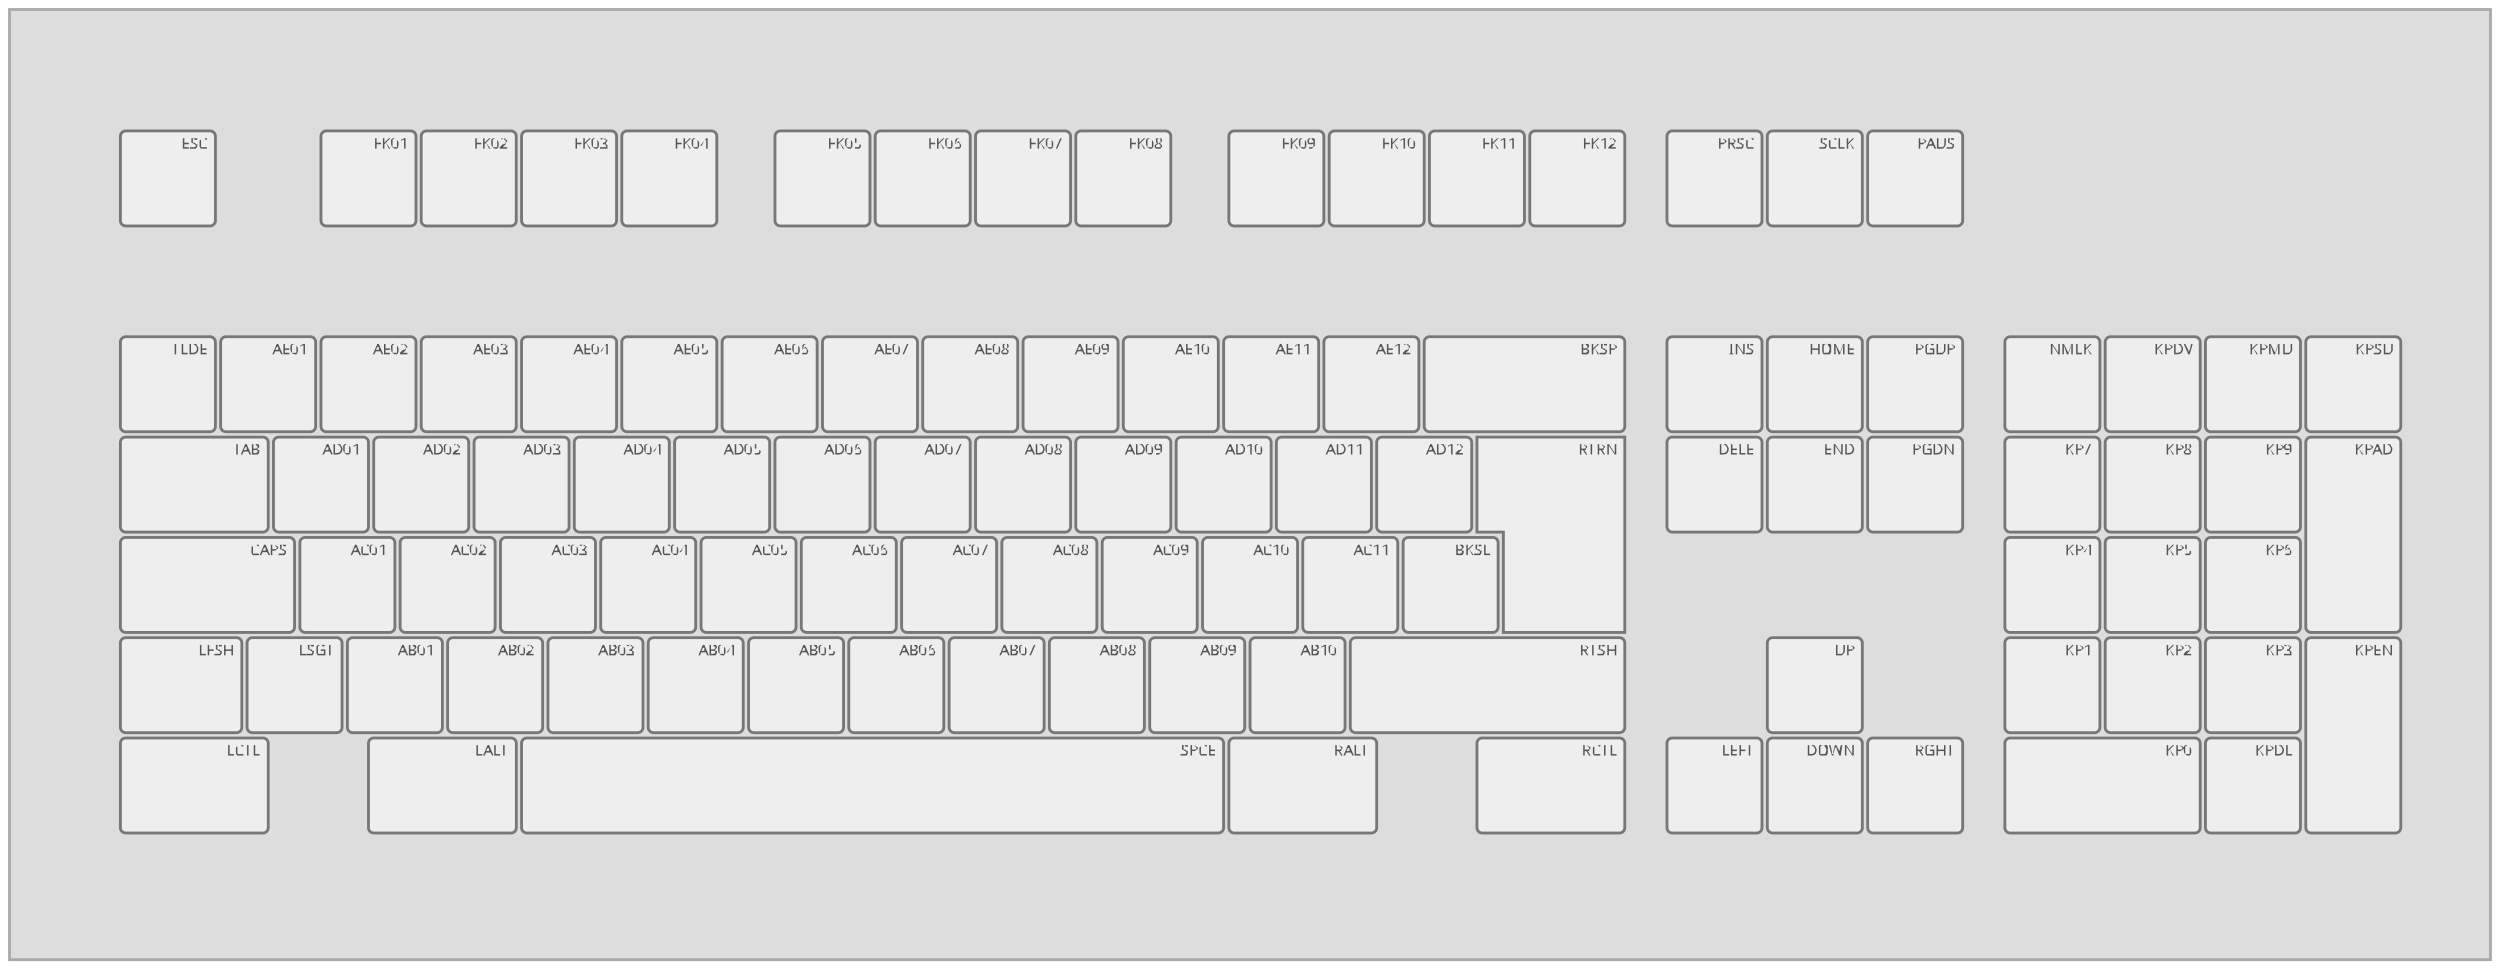
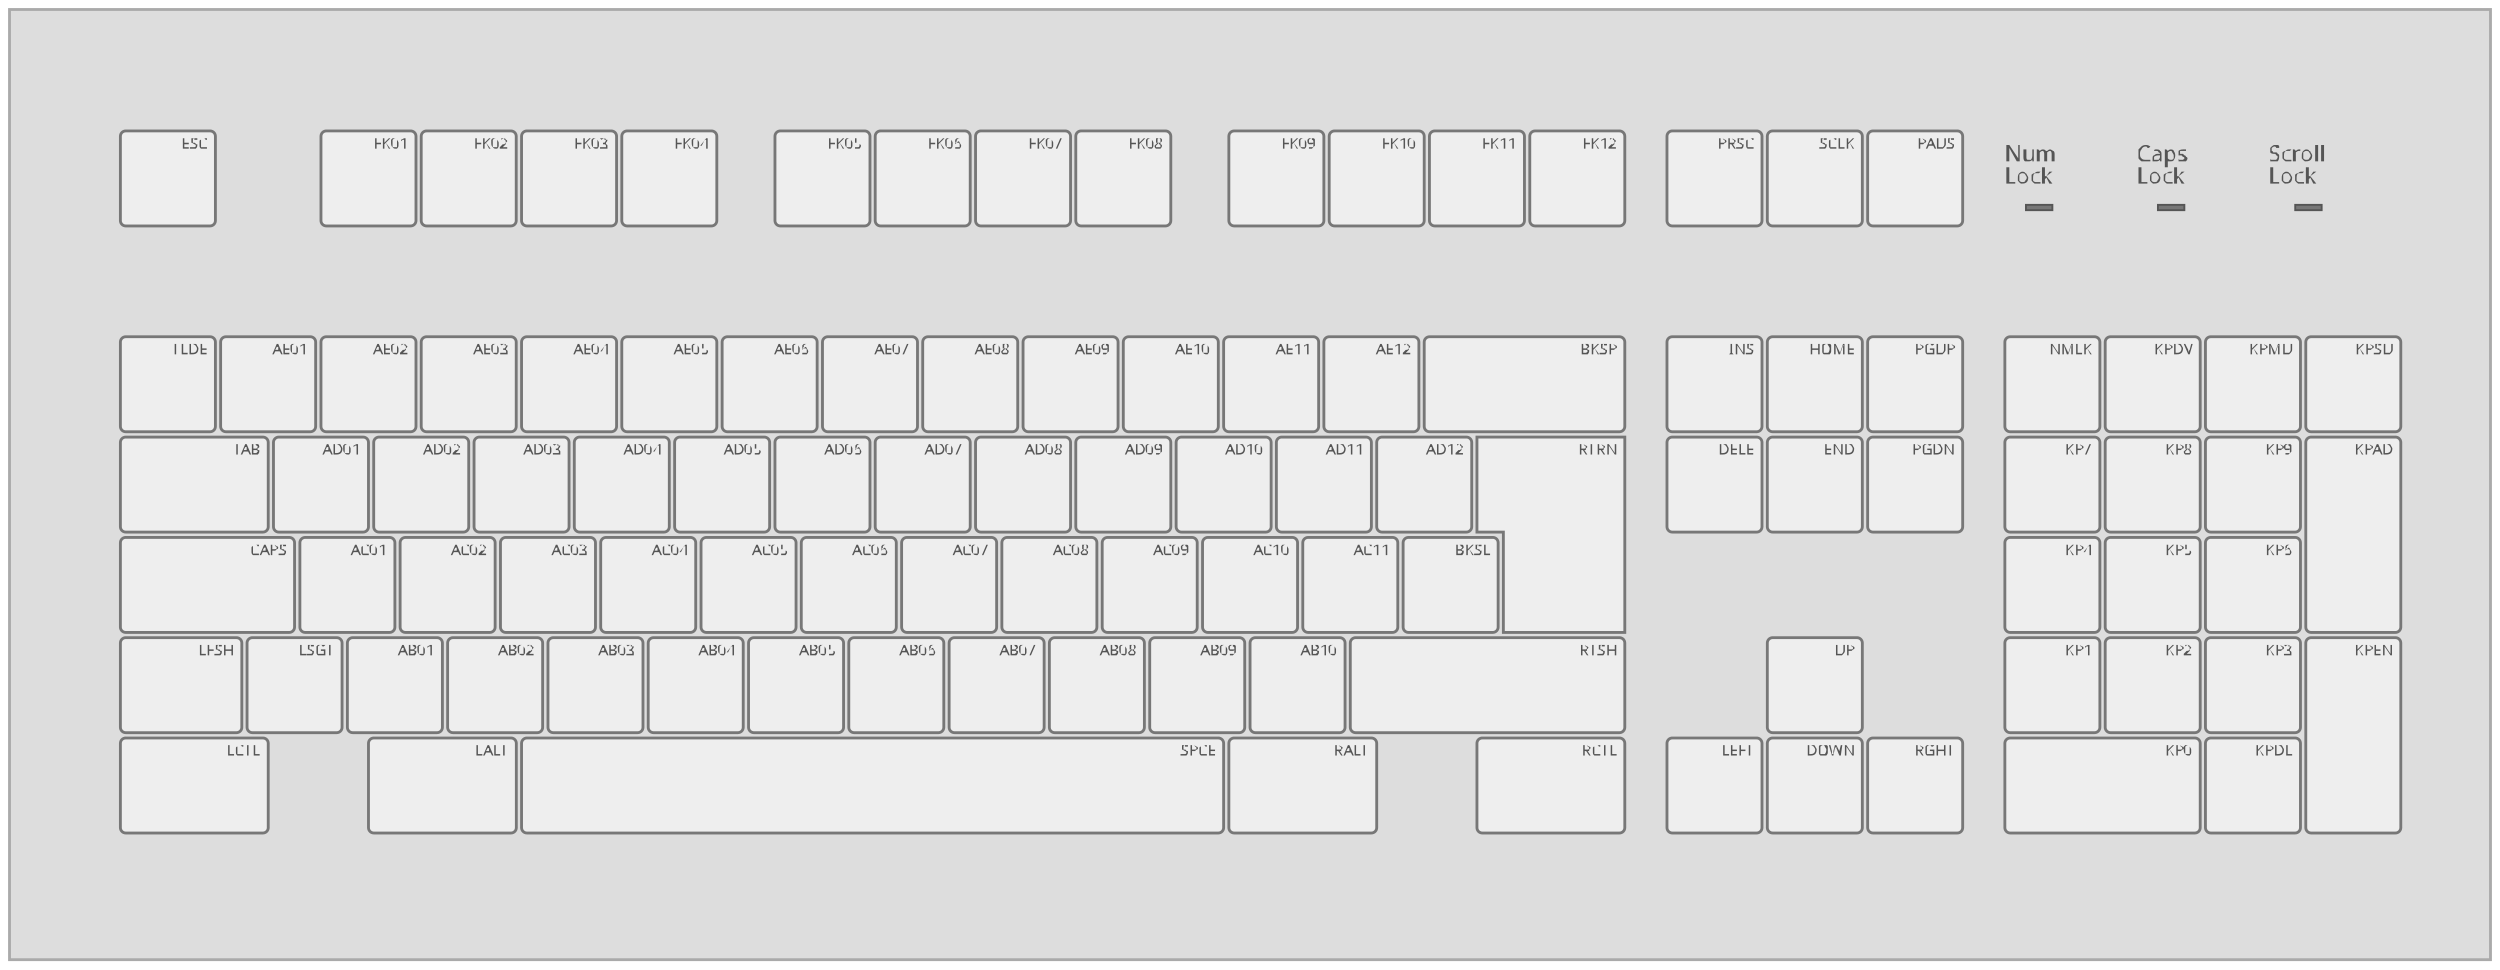
<svg xmlns="http://www.w3.org/2000/svg" width="1578.667" height="612" viewBox="-0.1 -0.1 26.311 10.2">
-   <style>.keyboard-frame { fill: var(--doodad-fill, #ddd); stroke: #aaa; stroke-width: 0.03; }.key { fill: var(--key-fill, #eee); stroke: #777; stroke-width: 0.03; }.key-id { fill: var(--key-id-fill, #555); font: 0.16px sans-serif; pointer-events: none; }</style>
+   <style>.keyboard-frame { fill: var(--doodad-fill, #ddd); stroke: #aaa; stroke-width: 0.03; }.key { fill: var(--key-fill, #eee); stroke: #777; stroke-width: 0.03; }.key-id { fill: var(--key-id-fill, #555); font: 0.16px sans-serif; pointer-events: none; }.indicator { fill: var(--indicator-off-fill, #777); stroke: #555; stroke-width: 0.02; }.label { fill: var(--label-fill, #555); font-family: sans-serif; pointer-events: none; }</style>
  <g id="keyboard-geometry">
    <g id="keyboard-decorations">
      <rect class="keyboard-frame" x="0" y="0" width="26.111" height="10" />
+       <rect class="indicator" id="indicator-Num-Lock" x="21.222" y="2.056" width="0.278" height="0.056" style="--indicator-off-fill: #1e4d2b" />
+       <rect class="indicator" id="indicator-Caps-Lock" x="22.611" y="2.056" width="0.278" height="0.056" style="--indicator-off-fill: #1e4d2b" />
+       <rect class="indicator" id="indicator-Scroll-Lock" x="24.056" y="2.056" width="0.278" height="0.056" style="--indicator-off-fill: #1e4d2b" />
+       <text class="label" id="label-NumLockLabel" x="21" y="1.506" text-anchor="start" dominant-baseline="central" font-size="0.233" style="--label-fill: #333">
+         <tspan x="21" dy="0">Num</tspan>
+         <tspan x="21" dy="0.233">Lock</tspan>
+       </text>
+       <text class="label" id="label-CapsLockLabel" x="22.389" y="1.506" text-anchor="start" dominant-baseline="central" font-size="0.233" style="--label-fill: #333">
+         <tspan x="22.389" dy="0">Caps</tspan>
+         <tspan x="22.389" dy="0.233">Lock</tspan>
+       </text>
+       <text class="label" id="label-ScrollLockLabel" x="23.778" y="1.506" text-anchor="start" dominant-baseline="central" font-size="0.233" style="--label-fill: #333">
+         <tspan x="23.778" dy="0">Scroll</tspan>
+         <tspan x="23.778" dy="0.233">Lock</tspan>
+       </text>
    </g>
    <g id="keys">
      <g id="key-ESC" data-key-id="ESC" data-kbd-keycode="1">
        <rect class="key" x="1.167" y="1.278" width="1" height="1" rx="0.056" ry="0.056" style="--key-fill: #555" />
      </g>
      <g id="key-FK01" data-key-id="FK01" data-kbd-keycode="59">
        <rect class="key" x="3.278" y="1.278" width="1" height="1" rx="0.056" ry="0.056" />
      </g>
      <g id="key-FK02" data-key-id="FK02" data-kbd-keycode="60">
        <rect class="key" x="4.333" y="1.278" width="1" height="1" rx="0.056" ry="0.056" />
      </g>
      <g id="key-FK03" data-key-id="FK03" data-kbd-keycode="61">
        <rect class="key" x="5.389" y="1.278" width="1" height="1" rx="0.056" ry="0.056" />
      </g>
      <g id="key-FK04" data-key-id="FK04" data-kbd-keycode="62">
        <rect class="key" x="6.444" y="1.278" width="1" height="1" rx="0.056" ry="0.056" />
      </g>
      <g id="key-FK05" data-key-id="FK05" data-kbd-keycode="63">
        <rect class="key" x="8.056" y="1.278" width="1" height="1" rx="0.056" ry="0.056" />
      </g>
      <g id="key-FK06" data-key-id="FK06" data-kbd-keycode="64">
        <rect class="key" x="9.111" y="1.278" width="1" height="1" rx="0.056" ry="0.056" />
      </g>
      <g id="key-FK07" data-key-id="FK07" data-kbd-keycode="65">
        <rect class="key" x="10.167" y="1.278" width="1" height="1" rx="0.056" ry="0.056" />
      </g>
      <g id="key-FK08" data-key-id="FK08" data-kbd-keycode="66">
        <rect class="key" x="11.222" y="1.278" width="1" height="1" rx="0.056" ry="0.056" />
      </g>
      <g id="key-FK09" data-key-id="FK09" data-kbd-keycode="67">
        <rect class="key" x="12.833" y="1.278" width="1" height="1" rx="0.056" ry="0.056" />
      </g>
      <g id="key-FK10" data-key-id="FK10" data-kbd-keycode="68">
        <rect class="key" x="13.889" y="1.278" width="1" height="1" rx="0.056" ry="0.056" />
      </g>
      <g id="key-FK11" data-key-id="FK11" data-kbd-keycode="87">
        <rect class="key" x="14.944" y="1.278" width="1" height="1" rx="0.056" ry="0.056" />
      </g>
      <g id="key-FK12" data-key-id="FK12" data-kbd-keycode="88">
        <rect class="key" x="16" y="1.278" width="1" height="1" rx="0.056" ry="0.056" />
      </g>
      <g id="key-PRSC" data-key-id="PRSC" data-kbd-keycode="99">
        <rect class="key" x="17.444" y="1.278" width="1" height="1" rx="0.056" ry="0.056" />
      </g>
      <g id="key-SCLK" data-key-id="SCLK" data-kbd-keycode="70">
        <rect class="key" x="18.5" y="1.278" width="1" height="1" rx="0.056" ry="0.056" />
      </g>
      <g id="key-PAUS" data-key-id="PAUS" data-kbd-keycode="119">
        <rect class="key" x="19.556" y="1.278" width="1" height="1" rx="0.056" ry="0.056" />
      </g>
      <g id="key-TLDE" data-key-id="TLDE" data-kbd-keycode="41">
        <rect class="key" x="1.167" y="3.444" width="1" height="1" rx="0.056" ry="0.056" />
      </g>
      <g id="key-AE01" data-key-id="AE01" data-kbd-keycode="2">
        <rect class="key" x="2.222" y="3.444" width="1" height="1" rx="0.056" ry="0.056" />
      </g>
      <g id="key-AE02" data-key-id="AE02" data-kbd-keycode="3">
        <rect class="key" x="3.278" y="3.444" width="1" height="1" rx="0.056" ry="0.056" />
      </g>
      <g id="key-AE03" data-key-id="AE03" data-kbd-keycode="4">
        <rect class="key" x="4.333" y="3.444" width="1" height="1" rx="0.056" ry="0.056" />
      </g>
      <g id="key-AE04" data-key-id="AE04" data-kbd-keycode="5">
        <rect class="key" x="5.389" y="3.444" width="1" height="1" rx="0.056" ry="0.056" />
      </g>
      <g id="key-AE05" data-key-id="AE05" data-kbd-keycode="6">
        <rect class="key" x="6.444" y="3.444" width="1" height="1" rx="0.056" ry="0.056" />
      </g>
      <g id="key-AE06" data-key-id="AE06" data-kbd-keycode="7">
        <rect class="key" x="7.5" y="3.444" width="1" height="1" rx="0.056" ry="0.056" />
      </g>
      <g id="key-AE07" data-key-id="AE07" data-kbd-keycode="8">
        <rect class="key" x="8.556" y="3.444" width="1" height="1" rx="0.056" ry="0.056" />
      </g>
      <g id="key-AE08" data-key-id="AE08" data-kbd-keycode="9">
        <rect class="key" x="9.611" y="3.444" width="1" height="1" rx="0.056" ry="0.056" />
      </g>
      <g id="key-AE09" data-key-id="AE09" data-kbd-keycode="10">
        <rect class="key" x="10.667" y="3.444" width="1" height="1" rx="0.056" ry="0.056" />
      </g>
      <g id="key-AE10" data-key-id="AE10" data-kbd-keycode="11">
        <rect class="key" x="11.722" y="3.444" width="1" height="1" rx="0.056" ry="0.056" />
      </g>
      <g id="key-AE11" data-key-id="AE11" data-kbd-keycode="12">
        <rect class="key" x="12.778" y="3.444" width="1" height="1" rx="0.056" ry="0.056" />
      </g>
      <g id="key-AE12" data-key-id="AE12" data-kbd-keycode="13">
        <rect class="key" x="13.833" y="3.444" width="1" height="1" rx="0.056" ry="0.056" />
      </g>
      <g id="key-BKSP" data-key-id="BKSP" data-kbd-keycode="14">
        <rect class="key" x="14.889" y="3.444" width="2.111" height="1" rx="0.056" ry="0.056" style="--key-fill: #555" />
      </g>
      <g id="key-TAB" data-key-id="TAB" data-kbd-keycode="15">
        <rect class="key" x="1.167" y="4.5" width="1.556" height="1" rx="0.056" ry="0.056" style="--key-fill: #555" />
      </g>
      <g id="key-AD01" data-key-id="AD01" data-kbd-keycode="16">
        <rect class="key" x="2.778" y="4.5" width="1" height="1" rx="0.056" ry="0.056" />
      </g>
      <g id="key-AD02" data-key-id="AD02" data-kbd-keycode="17">
        <rect class="key" x="3.833" y="4.5" width="1" height="1" rx="0.056" ry="0.056" />
      </g>
      <g id="key-AD03" data-key-id="AD03" data-kbd-keycode="18">
        <rect class="key" x="4.889" y="4.5" width="1" height="1" rx="0.056" ry="0.056" />
      </g>
      <g id="key-AD04" data-key-id="AD04" data-kbd-keycode="19">
        <rect class="key" x="5.944" y="4.5" width="1" height="1" rx="0.056" ry="0.056" />
      </g>
      <g id="key-AD05" data-key-id="AD05" data-kbd-keycode="20">
        <rect class="key" x="7" y="4.5" width="1" height="1" rx="0.056" ry="0.056" />
      </g>
      <g id="key-AD06" data-key-id="AD06" data-kbd-keycode="21">
        <rect class="key" x="8.056" y="4.5" width="1" height="1" rx="0.056" ry="0.056" />
      </g>
      <g id="key-AD07" data-key-id="AD07" data-kbd-keycode="22">
        <rect class="key" x="9.111" y="4.5" width="1" height="1" rx="0.056" ry="0.056" />
      </g>
      <g id="key-AD08" data-key-id="AD08" data-kbd-keycode="23">
        <rect class="key" x="10.167" y="4.5" width="1" height="1" rx="0.056" ry="0.056" />
      </g>
      <g id="key-AD09" data-key-id="AD09" data-kbd-keycode="24">
        <rect class="key" x="11.222" y="4.5" width="1" height="1" rx="0.056" ry="0.056" />
      </g>
      <g id="key-AD10" data-key-id="AD10" data-kbd-keycode="25">
        <rect class="key" x="12.278" y="4.5" width="1" height="1" rx="0.056" ry="0.056" />
      </g>
      <g id="key-AD11" data-key-id="AD11" data-kbd-keycode="26">
        <rect class="key" x="13.333" y="4.5" width="1" height="1" rx="0.056" ry="0.056" />
      </g>
      <g id="key-AD12" data-key-id="AD12" data-kbd-keycode="27">
        <rect class="key" x="14.389" y="4.5" width="1" height="1" rx="0.056" ry="0.056" />
      </g>
      <g id="key-RTRN" data-key-id="RTRN" data-kbd-keycode="28">
        <polygon class="key" points="15.444,4.5 17,4.5 17,6.556 15.722,6.556 15.722,5.5 15.444,5.5" style="--key-fill: #555" />
      </g>
      <g id="key-CAPS" data-key-id="CAPS" data-kbd-keycode="58">
        <rect class="key" x="1.167" y="5.556" width="1.833" height="1" rx="0.056" ry="0.056" style="--key-fill: #555" />
      </g>
      <g id="key-AC01" data-key-id="AC01" data-kbd-keycode="30">
        <rect class="key" x="3.056" y="5.556" width="1" height="1" rx="0.056" ry="0.056" />
      </g>
      <g id="key-AC02" data-key-id="AC02" data-kbd-keycode="31">
        <rect class="key" x="4.111" y="5.556" width="1" height="1" rx="0.056" ry="0.056" />
      </g>
      <g id="key-AC03" data-key-id="AC03" data-kbd-keycode="32">
        <rect class="key" x="5.167" y="5.556" width="1" height="1" rx="0.056" ry="0.056" />
      </g>
      <g id="key-AC04" data-key-id="AC04" data-kbd-keycode="33">
        <rect class="key" x="6.222" y="5.556" width="1" height="1" rx="0.056" ry="0.056" />
      </g>
      <g id="key-AC05" data-key-id="AC05" data-kbd-keycode="34">
        <rect class="key" x="7.278" y="5.556" width="1" height="1" rx="0.056" ry="0.056" />
      </g>
      <g id="key-AC06" data-key-id="AC06" data-kbd-keycode="35">
        <rect class="key" x="8.333" y="5.556" width="1" height="1" rx="0.056" ry="0.056" />
      </g>
      <g id="key-AC07" data-key-id="AC07" data-kbd-keycode="36">
        <rect class="key" x="9.389" y="5.556" width="1" height="1" rx="0.056" ry="0.056" />
      </g>
      <g id="key-AC08" data-key-id="AC08" data-kbd-keycode="37">
        <rect class="key" x="10.444" y="5.556" width="1" height="1" rx="0.056" ry="0.056" />
      </g>
      <g id="key-AC09" data-key-id="AC09" data-kbd-keycode="38">
        <rect class="key" x="11.5" y="5.556" width="1" height="1" rx="0.056" ry="0.056" />
      </g>
      <g id="key-AC10" data-key-id="AC10" data-kbd-keycode="39">
        <rect class="key" x="12.556" y="5.556" width="1" height="1" rx="0.056" ry="0.056" />
      </g>
      <g id="key-AC11" data-key-id="AC11" data-kbd-keycode="40">
        <rect class="key" x="13.611" y="5.556" width="1" height="1" rx="0.056" ry="0.056" />
      </g>
      <g id="key-BKSL" data-key-id="BKSL" data-kbd-keycode="43">
        <rect class="key" x="14.667" y="5.556" width="1" height="1" rx="0.056" ry="0.056" />
      </g>
      <g id="key-LFSH" data-key-id="LFSH" data-kbd-keycode="42">
        <rect class="key" x="1.167" y="6.611" width="1.278" height="1" rx="0.056" ry="0.056" style="--key-fill: #555" />
      </g>
      <g id="key-LSGT" data-key-id="LSGT" data-kbd-keycode="86">
        <rect class="key" x="2.5" y="6.611" width="1" height="1" rx="0.056" ry="0.056" />
      </g>
      <g id="key-AB01" data-key-id="AB01" data-kbd-keycode="44">
        <rect class="key" x="3.556" y="6.611" width="1" height="1" rx="0.056" ry="0.056" />
      </g>
      <g id="key-AB02" data-key-id="AB02" data-kbd-keycode="45">
        <rect class="key" x="4.611" y="6.611" width="1" height="1" rx="0.056" ry="0.056" />
      </g>
      <g id="key-AB03" data-key-id="AB03" data-kbd-keycode="46">
        <rect class="key" x="5.667" y="6.611" width="1" height="1" rx="0.056" ry="0.056" />
      </g>
      <g id="key-AB04" data-key-id="AB04" data-kbd-keycode="47">
        <rect class="key" x="6.722" y="6.611" width="1" height="1" rx="0.056" ry="0.056" />
      </g>
      <g id="key-AB05" data-key-id="AB05" data-kbd-keycode="48">
        <rect class="key" x="7.778" y="6.611" width="1" height="1" rx="0.056" ry="0.056" />
      </g>
      <g id="key-AB06" data-key-id="AB06" data-kbd-keycode="49">
        <rect class="key" x="8.833" y="6.611" width="1" height="1" rx="0.056" ry="0.056" />
      </g>
      <g id="key-AB07" data-key-id="AB07" data-kbd-keycode="50">
        <rect class="key" x="9.889" y="6.611" width="1" height="1" rx="0.056" ry="0.056" />
      </g>
      <g id="key-AB08" data-key-id="AB08" data-kbd-keycode="51">
        <rect class="key" x="10.944" y="6.611" width="1" height="1" rx="0.056" ry="0.056" />
      </g>
      <g id="key-AB09" data-key-id="AB09" data-kbd-keycode="52">
        <rect class="key" x="12" y="6.611" width="1" height="1" rx="0.056" ry="0.056" />
      </g>
      <g id="key-AB10" data-key-id="AB10" data-kbd-keycode="53">
        <rect class="key" x="13.056" y="6.611" width="1" height="1" rx="0.056" ry="0.056" />
      </g>
      <g id="key-RTSH" data-key-id="RTSH" data-kbd-keycode="54">
        <rect class="key" x="14.111" y="6.611" width="2.889" height="1" rx="0.056" ry="0.056" style="--key-fill: #555" />
      </g>
      <g id="key-LCTL" data-key-id="LCTL" data-kbd-keycode="29">
        <rect class="key" x="1.167" y="7.667" width="1.556" height="1" rx="0.056" ry="0.056" style="--key-fill: #555" />
      </g>
      <g id="key-LALT" data-key-id="LALT" data-kbd-keycode="56">
        <rect class="key" x="3.778" y="7.667" width="1.556" height="1" rx="0.056" ry="0.056" style="--key-fill: #555" />
      </g>
      <g id="key-SPCE" data-key-id="SPCE" data-kbd-keycode="57">
        <rect class="key" x="5.389" y="7.667" width="7.389" height="1" rx="0.056" ry="0.056" style="--key-fill: #f6f6f6" />
      </g>
      <g id="key-RALT" data-key-id="RALT" data-kbd-keycode="100">
        <rect class="key" x="12.833" y="7.667" width="1.556" height="1" rx="0.056" ry="0.056" style="--key-fill: #555" />
      </g>
      <g id="key-RCTL" data-key-id="RCTL" data-kbd-keycode="97">
        <rect class="key" x="15.444" y="7.667" width="1.556" height="1" rx="0.056" ry="0.056" style="--key-fill: #555" />
      </g>
      <g id="key-INS" data-key-id="INS" data-kbd-keycode="110">
        <rect class="key" x="17.444" y="3.444" width="1" height="1" rx="0.056" ry="0.056" style="--key-fill: #555" />
      </g>
      <g id="key-HOME" data-key-id="HOME" data-kbd-keycode="102">
        <rect class="key" x="18.5" y="3.444" width="1" height="1" rx="0.056" ry="0.056" style="--key-fill: #555" />
      </g>
      <g id="key-PGUP" data-key-id="PGUP" data-kbd-keycode="104">
        <rect class="key" x="19.556" y="3.444" width="1" height="1" rx="0.056" ry="0.056" style="--key-fill: #555" />
      </g>
      <g id="key-DELE" data-key-id="DELE" data-kbd-keycode="111">
        <rect class="key" x="17.444" y="4.5" width="1" height="1" rx="0.056" ry="0.056" style="--key-fill: #555" />
      </g>
      <g id="key-END" data-key-id="END" data-kbd-keycode="107">
        <rect class="key" x="18.5" y="4.5" width="1" height="1" rx="0.056" ry="0.056" style="--key-fill: #555" />
      </g>
      <g id="key-PGDN" data-key-id="PGDN" data-kbd-keycode="109">
        <rect class="key" x="19.556" y="4.5" width="1" height="1" rx="0.056" ry="0.056" style="--key-fill: #555" />
      </g>
      <g id="key-UP" data-key-id="UP" data-kbd-keycode="103">
        <rect class="key" x="18.5" y="6.611" width="1" height="1" rx="0.056" ry="0.056" style="--key-fill: #555" />
      </g>
      <g id="key-LEFT" data-key-id="LEFT" data-kbd-keycode="105">
        <rect class="key" x="17.444" y="7.667" width="1" height="1" rx="0.056" ry="0.056" style="--key-fill: #555" />
      </g>
      <g id="key-DOWN" data-key-id="DOWN" data-kbd-keycode="108">
        <rect class="key" x="18.5" y="7.667" width="1" height="1" rx="0.056" ry="0.056" style="--key-fill: #555" />
      </g>
      <g id="key-RGHT" data-key-id="RGHT" data-kbd-keycode="106">
        <rect class="key" x="19.556" y="7.667" width="1" height="1" rx="0.056" ry="0.056" style="--key-fill: #555" />
      </g>
      <g id="key-NMLK" data-key-id="NMLK" data-kbd-keycode="69">
        <rect class="key" x="21" y="3.444" width="1" height="1" rx="0.056" ry="0.056" style="--key-fill: #555" />
      </g>
      <g id="key-KPDV" data-key-id="KPDV" data-kbd-keycode="98">
        <rect class="key" x="22.056" y="3.444" width="1" height="1" rx="0.056" ry="0.056" style="--key-fill: #555" />
      </g>
      <g id="key-KPMU" data-key-id="KPMU" data-kbd-keycode="55">
        <rect class="key" x="23.111" y="3.444" width="1" height="1" rx="0.056" ry="0.056" style="--key-fill: #555" />
      </g>
      <g id="key-KPSU" data-key-id="KPSU" data-kbd-keycode="74">
        <rect class="key" x="24.167" y="3.444" width="1" height="1" rx="0.056" ry="0.056" style="--key-fill: #555" />
      </g>
      <g id="key-KP7" data-key-id="KP7" data-kbd-keycode="71">
        <rect class="key" x="21" y="4.5" width="1" height="1" rx="0.056" ry="0.056" />
      </g>
      <g id="key-KP8" data-key-id="KP8" data-kbd-keycode="72">
        <rect class="key" x="22.056" y="4.5" width="1" height="1" rx="0.056" ry="0.056" />
      </g>
      <g id="key-KP9" data-key-id="KP9" data-kbd-keycode="73">
        <rect class="key" x="23.111" y="4.5" width="1" height="1" rx="0.056" ry="0.056" />
      </g>
      <g id="key-KPAD" data-key-id="KPAD" data-kbd-keycode="78">
        <rect class="key" x="24.167" y="4.5" width="1" height="2.056" rx="0.056" ry="0.056" style="--key-fill: #555" />
      </g>
      <g id="key-KP4" data-key-id="KP4" data-kbd-keycode="75">
        <rect class="key" x="21" y="5.556" width="1" height="1" rx="0.056" ry="0.056" />
      </g>
      <g id="key-KP5" data-key-id="KP5" data-kbd-keycode="76">
        <rect class="key" x="22.056" y="5.556" width="1" height="1" rx="0.056" ry="0.056" />
      </g>
      <g id="key-KP6" data-key-id="KP6" data-kbd-keycode="77">
        <rect class="key" x="23.111" y="5.556" width="1" height="1" rx="0.056" ry="0.056" />
      </g>
      <g id="key-KP1" data-key-id="KP1" data-kbd-keycode="79">
        <rect class="key" x="21" y="6.611" width="1" height="1" rx="0.056" ry="0.056" />
      </g>
      <g id="key-KP2" data-key-id="KP2" data-kbd-keycode="80">
        <rect class="key" x="22.056" y="6.611" width="1" height="1" rx="0.056" ry="0.056" />
      </g>
      <g id="key-KP3" data-key-id="KP3" data-kbd-keycode="81">
        <rect class="key" x="23.111" y="6.611" width="1" height="1" rx="0.056" ry="0.056" />
      </g>
      <g id="key-KPEN" data-key-id="KPEN" data-kbd-keycode="96">
        <rect class="key" x="24.167" y="6.611" width="1" height="2.056" rx="0.056" ry="0.056" style="--key-fill: #555" />
      </g>
      <g id="key-KP0" data-key-id="KP0" data-kbd-keycode="82">
        <rect class="key" x="21" y="7.667" width="2.056" height="1" rx="0.056" ry="0.056" />
      </g>
      <g id="key-KPDL" data-key-id="KPDL" data-kbd-keycode="83">
        <rect class="key" x="23.111" y="7.667" width="1" height="1" rx="0.056" ry="0.056" />
      </g>
    </g>
  </g>
  <g id="factory-legends">
    <text class="key-id" x="2.087" y="1.338" text-anchor="end" dominant-baseline="hanging" style="--key-id-fill: #eee">ESC</text>
    <text class="key-id" x="4.198" y="1.338" text-anchor="end" dominant-baseline="hanging">FK01</text>
    <text class="key-id" x="5.253" y="1.338" text-anchor="end" dominant-baseline="hanging">FK02</text>
    <text class="key-id" x="6.309" y="1.338" text-anchor="end" dominant-baseline="hanging">FK03</text>
    <text class="key-id" x="7.364" y="1.338" text-anchor="end" dominant-baseline="hanging">FK04</text>
    <text class="key-id" x="8.976" y="1.338" text-anchor="end" dominant-baseline="hanging">FK05</text>
    <text class="key-id" x="10.031" y="1.338" text-anchor="end" dominant-baseline="hanging">FK06</text>
    <text class="key-id" x="11.087" y="1.338" text-anchor="end" dominant-baseline="hanging">FK07</text>
    <text class="key-id" x="12.142" y="1.338" text-anchor="end" dominant-baseline="hanging">FK08</text>
    <text class="key-id" x="13.753" y="1.338" text-anchor="end" dominant-baseline="hanging">FK09</text>
    <text class="key-id" x="14.809" y="1.338" text-anchor="end" dominant-baseline="hanging">FK10</text>
    <text class="key-id" x="15.864" y="1.338" text-anchor="end" dominant-baseline="hanging">FK11</text>
    <text class="key-id" x="16.92" y="1.338" text-anchor="end" dominant-baseline="hanging">FK12</text>
    <text class="key-id" x="18.364" y="1.338" text-anchor="end" dominant-baseline="hanging">PRSC</text>
    <text class="key-id" x="19.42" y="1.338" text-anchor="end" dominant-baseline="hanging">SCLK</text>
    <text class="key-id" x="20.476" y="1.338" text-anchor="end" dominant-baseline="hanging">PAUS</text>
    <text class="key-id" x="2.087" y="3.504" text-anchor="end" dominant-baseline="hanging">TLDE</text>
    <text class="key-id" x="3.142" y="3.504" text-anchor="end" dominant-baseline="hanging">AE01</text>
    <text class="key-id" x="4.198" y="3.504" text-anchor="end" dominant-baseline="hanging">AE02</text>
    <text class="key-id" x="5.253" y="3.504" text-anchor="end" dominant-baseline="hanging">AE03</text>
    <text class="key-id" x="6.309" y="3.504" text-anchor="end" dominant-baseline="hanging">AE04</text>
    <text class="key-id" x="7.364" y="3.504" text-anchor="end" dominant-baseline="hanging">AE05</text>
    <text class="key-id" x="8.42" y="3.504" text-anchor="end" dominant-baseline="hanging">AE06</text>
    <text class="key-id" x="9.476" y="3.504" text-anchor="end" dominant-baseline="hanging">AE07</text>
    <text class="key-id" x="10.531" y="3.504" text-anchor="end" dominant-baseline="hanging">AE08</text>
    <text class="key-id" x="11.587" y="3.504" text-anchor="end" dominant-baseline="hanging">AE09</text>
    <text class="key-id" x="12.642" y="3.504" text-anchor="end" dominant-baseline="hanging">AE10</text>
    <text class="key-id" x="13.698" y="3.504" text-anchor="end" dominant-baseline="hanging">AE11</text>
    <text class="key-id" x="14.753" y="3.504" text-anchor="end" dominant-baseline="hanging">AE12</text>
    <text class="key-id" x="16.92" y="3.504" text-anchor="end" dominant-baseline="hanging" style="--key-id-fill: #eee">BKSP</text>
    <text class="key-id" x="2.642" y="4.56" text-anchor="end" dominant-baseline="hanging" style="--key-id-fill: #eee">TAB</text>
    <text class="key-id" x="3.698" y="4.56" text-anchor="end" dominant-baseline="hanging">AD01</text>
    <text class="key-id" x="4.753" y="4.56" text-anchor="end" dominant-baseline="hanging">AD02</text>
    <text class="key-id" x="5.809" y="4.56" text-anchor="end" dominant-baseline="hanging">AD03</text>
    <text class="key-id" x="6.864" y="4.56" text-anchor="end" dominant-baseline="hanging">AD04</text>
    <text class="key-id" x="7.92" y="4.56" text-anchor="end" dominant-baseline="hanging">AD05</text>
    <text class="key-id" x="8.976" y="4.56" text-anchor="end" dominant-baseline="hanging">AD06</text>
    <text class="key-id" x="10.031" y="4.56" text-anchor="end" dominant-baseline="hanging">AD07</text>
    <text class="key-id" x="11.087" y="4.56" text-anchor="end" dominant-baseline="hanging">AD08</text>
    <text class="key-id" x="12.142" y="4.56" text-anchor="end" dominant-baseline="hanging">AD09</text>
    <text class="key-id" x="13.198" y="4.56" text-anchor="end" dominant-baseline="hanging">AD10</text>
    <text class="key-id" x="14.253" y="4.56" text-anchor="end" dominant-baseline="hanging">AD11</text>
    <text class="key-id" x="15.309" y="4.56" text-anchor="end" dominant-baseline="hanging">AD12</text>
    <text class="key-id" x="16.92" y="4.56" text-anchor="end" dominant-baseline="hanging" style="--key-id-fill: #eee">RTRN</text>
    <text class="key-id" x="2.92" y="5.616" text-anchor="end" dominant-baseline="hanging" style="--key-id-fill: #eee">CAPS</text>
    <text class="key-id" x="3.976" y="5.616" text-anchor="end" dominant-baseline="hanging">AC01</text>
    <text class="key-id" x="5.031" y="5.616" text-anchor="end" dominant-baseline="hanging">AC02</text>
    <text class="key-id" x="6.087" y="5.616" text-anchor="end" dominant-baseline="hanging">AC03</text>
    <text class="key-id" x="7.142" y="5.616" text-anchor="end" dominant-baseline="hanging">AC04</text>
    <text class="key-id" x="8.198" y="5.616" text-anchor="end" dominant-baseline="hanging">AC05</text>
    <text class="key-id" x="9.253" y="5.616" text-anchor="end" dominant-baseline="hanging">AC06</text>
    <text class="key-id" x="10.309" y="5.616" text-anchor="end" dominant-baseline="hanging">AC07</text>
    <text class="key-id" x="11.364" y="5.616" text-anchor="end" dominant-baseline="hanging">AC08</text>
    <text class="key-id" x="12.42" y="5.616" text-anchor="end" dominant-baseline="hanging">AC09</text>
    <text class="key-id" x="13.476" y="5.616" text-anchor="end" dominant-baseline="hanging">AC10</text>
    <text class="key-id" x="14.531" y="5.616" text-anchor="end" dominant-baseline="hanging">AC11</text>
    <text class="key-id" x="15.587" y="5.616" text-anchor="end" dominant-baseline="hanging">BKSL</text>
    <text class="key-id" x="2.364" y="6.671" text-anchor="end" dominant-baseline="hanging" style="--key-id-fill: #eee">LFSH</text>
    <text class="key-id" x="3.42" y="6.671" text-anchor="end" dominant-baseline="hanging">LSGT</text>
    <text class="key-id" x="4.476" y="6.671" text-anchor="end" dominant-baseline="hanging">AB01</text>
    <text class="key-id" x="5.531" y="6.671" text-anchor="end" dominant-baseline="hanging">AB02</text>
    <text class="key-id" x="6.587" y="6.671" text-anchor="end" dominant-baseline="hanging">AB03</text>
    <text class="key-id" x="7.642" y="6.671" text-anchor="end" dominant-baseline="hanging">AB04</text>
    <text class="key-id" x="8.698" y="6.671" text-anchor="end" dominant-baseline="hanging">AB05</text>
    <text class="key-id" x="9.753" y="6.671" text-anchor="end" dominant-baseline="hanging">AB06</text>
    <text class="key-id" x="10.809" y="6.671" text-anchor="end" dominant-baseline="hanging">AB07</text>
    <text class="key-id" x="11.864" y="6.671" text-anchor="end" dominant-baseline="hanging">AB08</text>
    <text class="key-id" x="12.92" y="6.671" text-anchor="end" dominant-baseline="hanging">AB09</text>
    <text class="key-id" x="13.976" y="6.671" text-anchor="end" dominant-baseline="hanging">AB10</text>
    <text class="key-id" x="16.92" y="6.671" text-anchor="end" dominant-baseline="hanging" style="--key-id-fill: #eee">RTSH</text>
    <text class="key-id" x="2.642" y="7.727" text-anchor="end" dominant-baseline="hanging" style="--key-id-fill: #eee">LCTL</text>
    <text class="key-id" x="5.253" y="7.727" text-anchor="end" dominant-baseline="hanging" style="--key-id-fill: #eee">LALT</text>
    <text class="key-id" x="12.698" y="7.727" text-anchor="end" dominant-baseline="hanging" style="--key-id-fill: #555">SPCE</text>
    <text class="key-id" x="14.309" y="7.727" text-anchor="end" dominant-baseline="hanging" style="--key-id-fill: #eee">RALT</text>
    <text class="key-id" x="16.92" y="7.727" text-anchor="end" dominant-baseline="hanging" style="--key-id-fill: #eee">RCTL</text>
    <text class="key-id" x="18.364" y="3.504" text-anchor="end" dominant-baseline="hanging" style="--key-id-fill: #eee">INS</text>
    <text class="key-id" x="19.42" y="3.504" text-anchor="end" dominant-baseline="hanging" style="--key-id-fill: #eee">HOME</text>
    <text class="key-id" x="20.476" y="3.504" text-anchor="end" dominant-baseline="hanging" style="--key-id-fill: #eee">PGUP</text>
    <text class="key-id" x="18.364" y="4.56" text-anchor="end" dominant-baseline="hanging" style="--key-id-fill: #eee">DELE</text>
    <text class="key-id" x="19.42" y="4.56" text-anchor="end" dominant-baseline="hanging" style="--key-id-fill: #eee">END</text>
    <text class="key-id" x="20.476" y="4.56" text-anchor="end" dominant-baseline="hanging" style="--key-id-fill: #eee">PGDN</text>
    <text class="key-id" x="19.42" y="6.671" text-anchor="end" dominant-baseline="hanging" style="--key-id-fill: #eee">UP</text>
    <text class="key-id" x="18.364" y="7.727" text-anchor="end" dominant-baseline="hanging" style="--key-id-fill: #eee">LEFT</text>
    <text class="key-id" x="19.42" y="7.727" text-anchor="end" dominant-baseline="hanging" style="--key-id-fill: #eee">DOWN</text>
    <text class="key-id" x="20.476" y="7.727" text-anchor="end" dominant-baseline="hanging" style="--key-id-fill: #eee">RGHT</text>
    <text class="key-id" x="21.92" y="3.504" text-anchor="end" dominant-baseline="hanging" style="--key-id-fill: #eee">NMLK</text>
    <text class="key-id" x="22.976" y="3.504" text-anchor="end" dominant-baseline="hanging" style="--key-id-fill: #eee">KPDV</text>
    <text class="key-id" x="24.031" y="3.504" text-anchor="end" dominant-baseline="hanging" style="--key-id-fill: #eee">KPMU</text>
    <text class="key-id" x="25.087" y="3.504" text-anchor="end" dominant-baseline="hanging" style="--key-id-fill: #eee">KPSU</text>
    <text class="key-id" x="21.92" y="4.56" text-anchor="end" dominant-baseline="hanging">KP7</text>
    <text class="key-id" x="22.976" y="4.56" text-anchor="end" dominant-baseline="hanging">KP8</text>
    <text class="key-id" x="24.031" y="4.56" text-anchor="end" dominant-baseline="hanging">KP9</text>
    <text class="key-id" x="25.087" y="4.56" text-anchor="end" dominant-baseline="hanging" style="--key-id-fill: #eee">KPAD</text>
    <text class="key-id" x="21.92" y="5.616" text-anchor="end" dominant-baseline="hanging">KP4</text>
    <text class="key-id" x="22.976" y="5.616" text-anchor="end" dominant-baseline="hanging">KP5</text>
    <text class="key-id" x="24.031" y="5.616" text-anchor="end" dominant-baseline="hanging">KP6</text>
    <text class="key-id" x="21.92" y="6.671" text-anchor="end" dominant-baseline="hanging">KP1</text>
    <text class="key-id" x="22.976" y="6.671" text-anchor="end" dominant-baseline="hanging">KP2</text>
    <text class="key-id" x="24.031" y="6.671" text-anchor="end" dominant-baseline="hanging">KP3</text>
    <text class="key-id" x="25.087" y="6.671" text-anchor="end" dominant-baseline="hanging" style="--key-id-fill: #eee">KPEN</text>
    <text class="key-id" x="22.976" y="7.727" text-anchor="end" dominant-baseline="hanging">KP0</text>
    <text class="key-id" x="24.031" y="7.727" text-anchor="end" dominant-baseline="hanging">KPDL</text>
  </g>
  <g id="overlay-legends" />
</svg>
